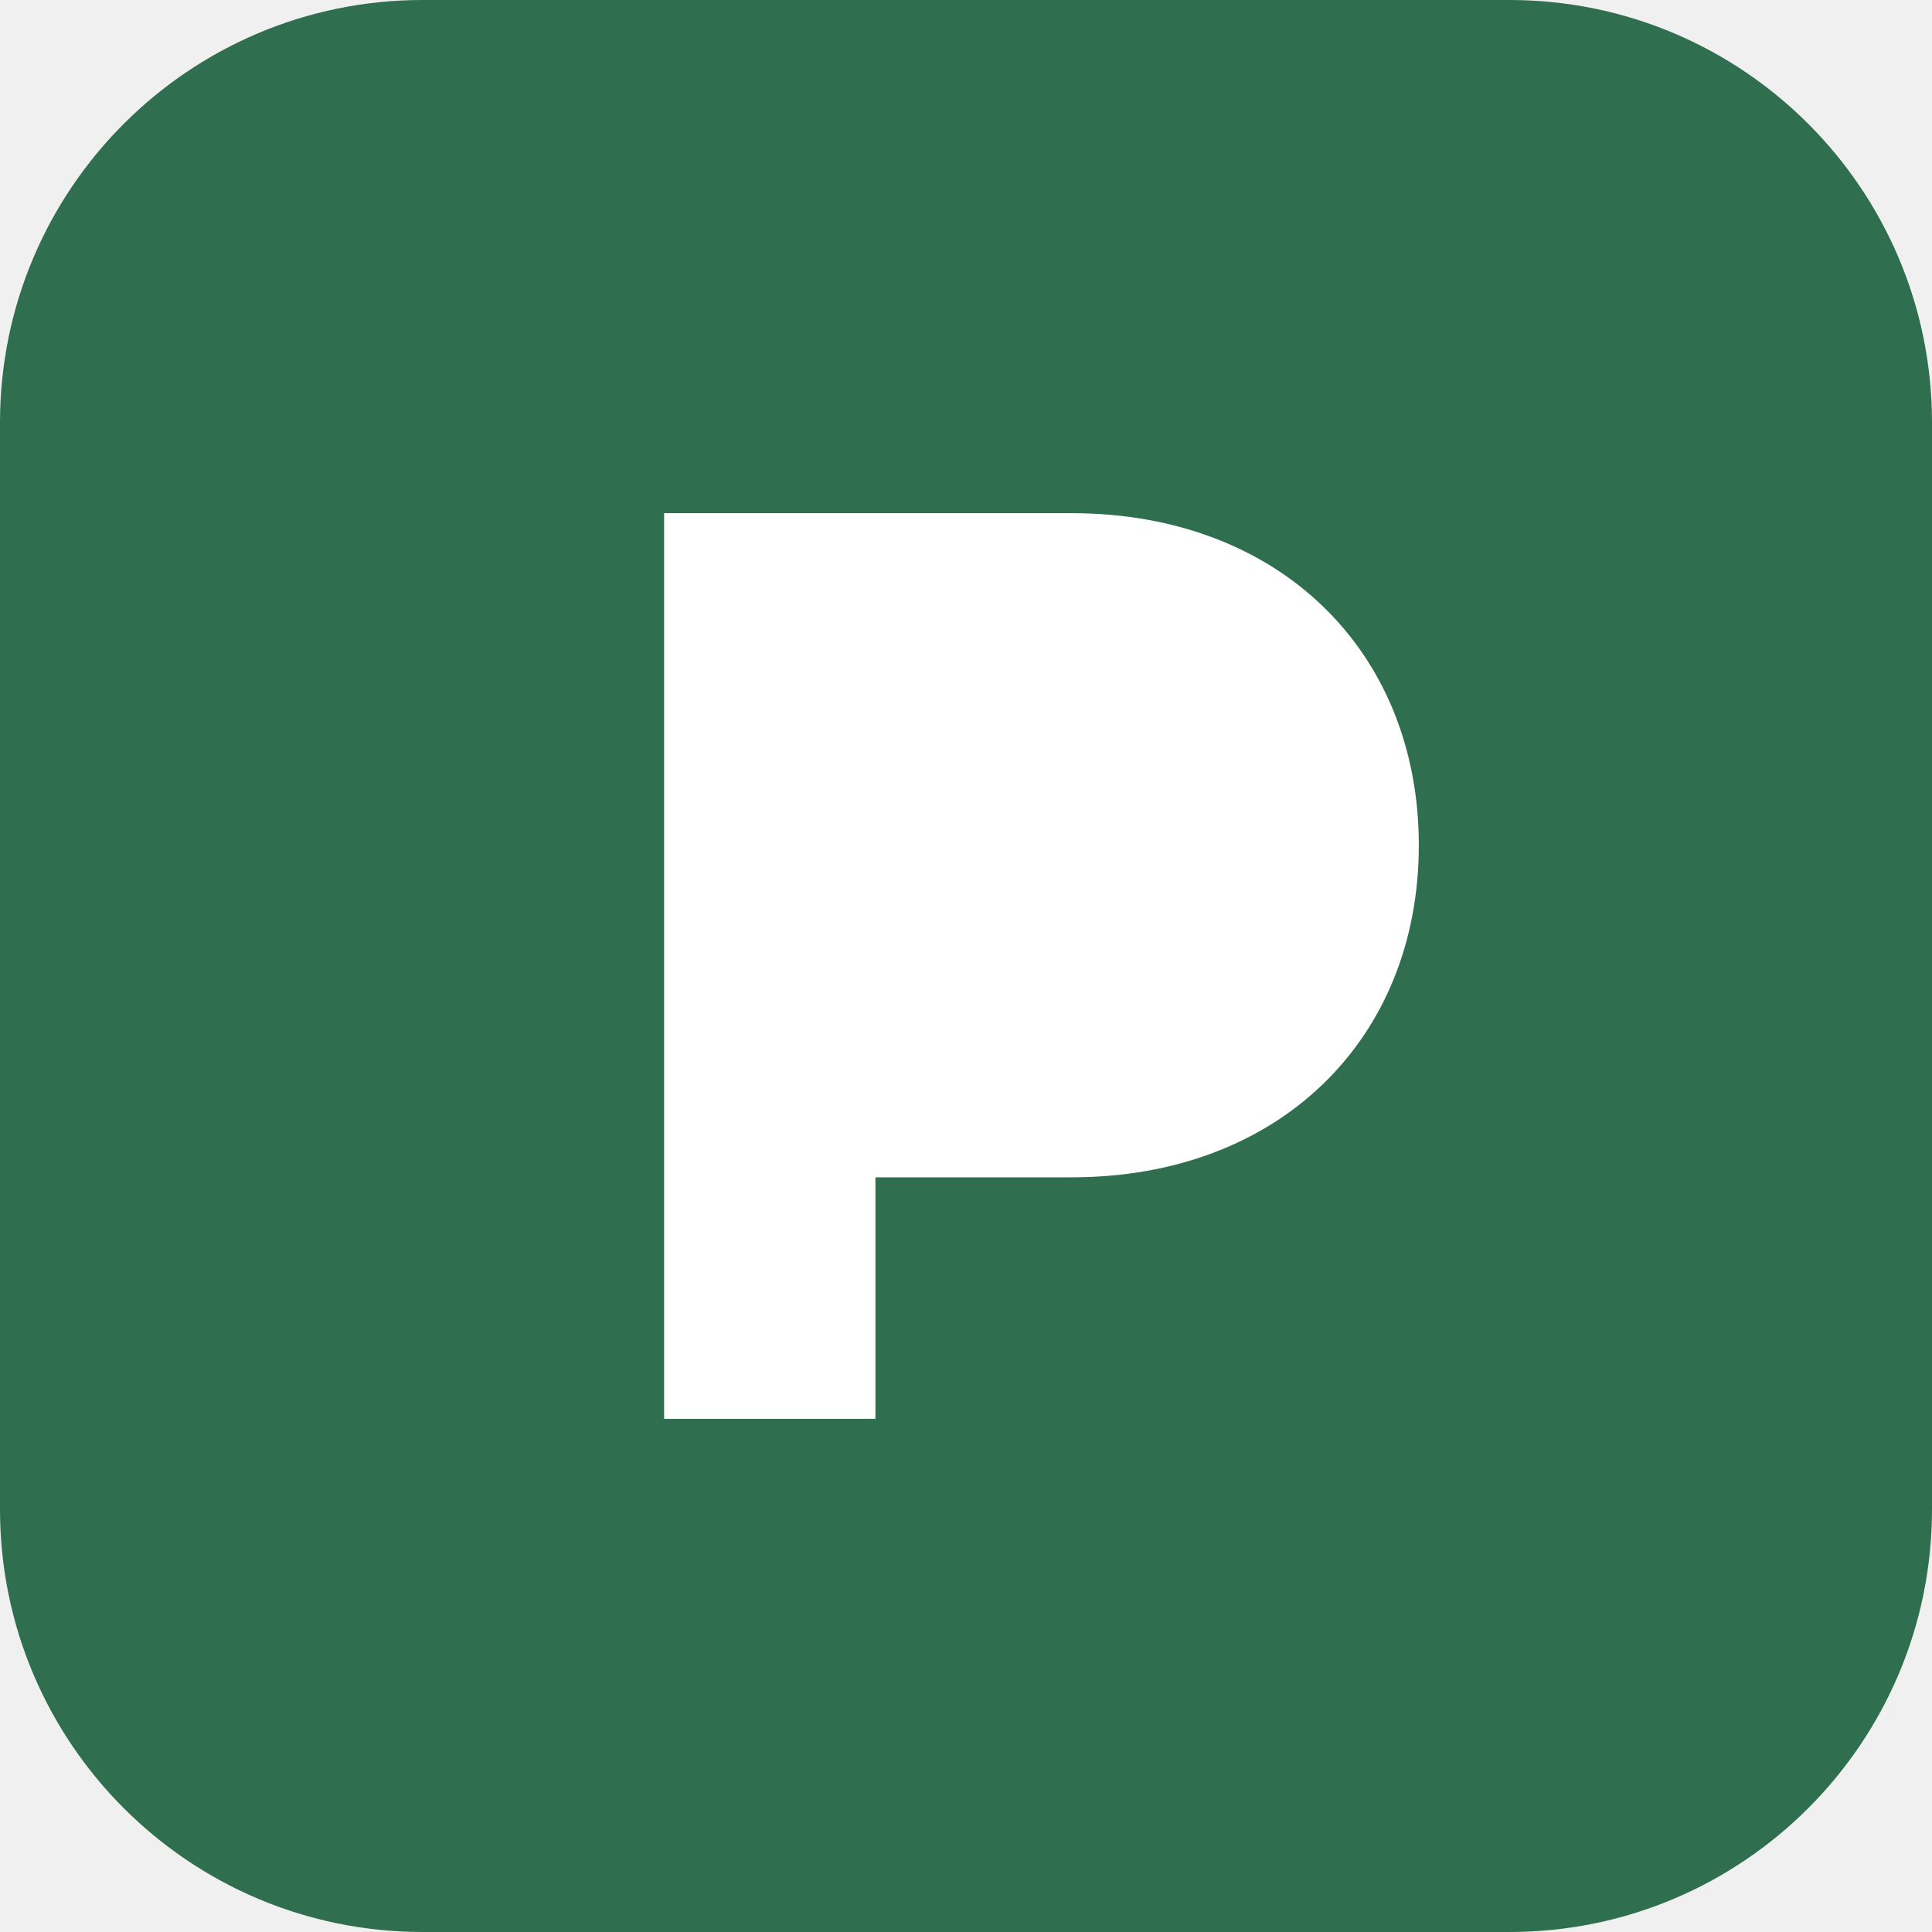
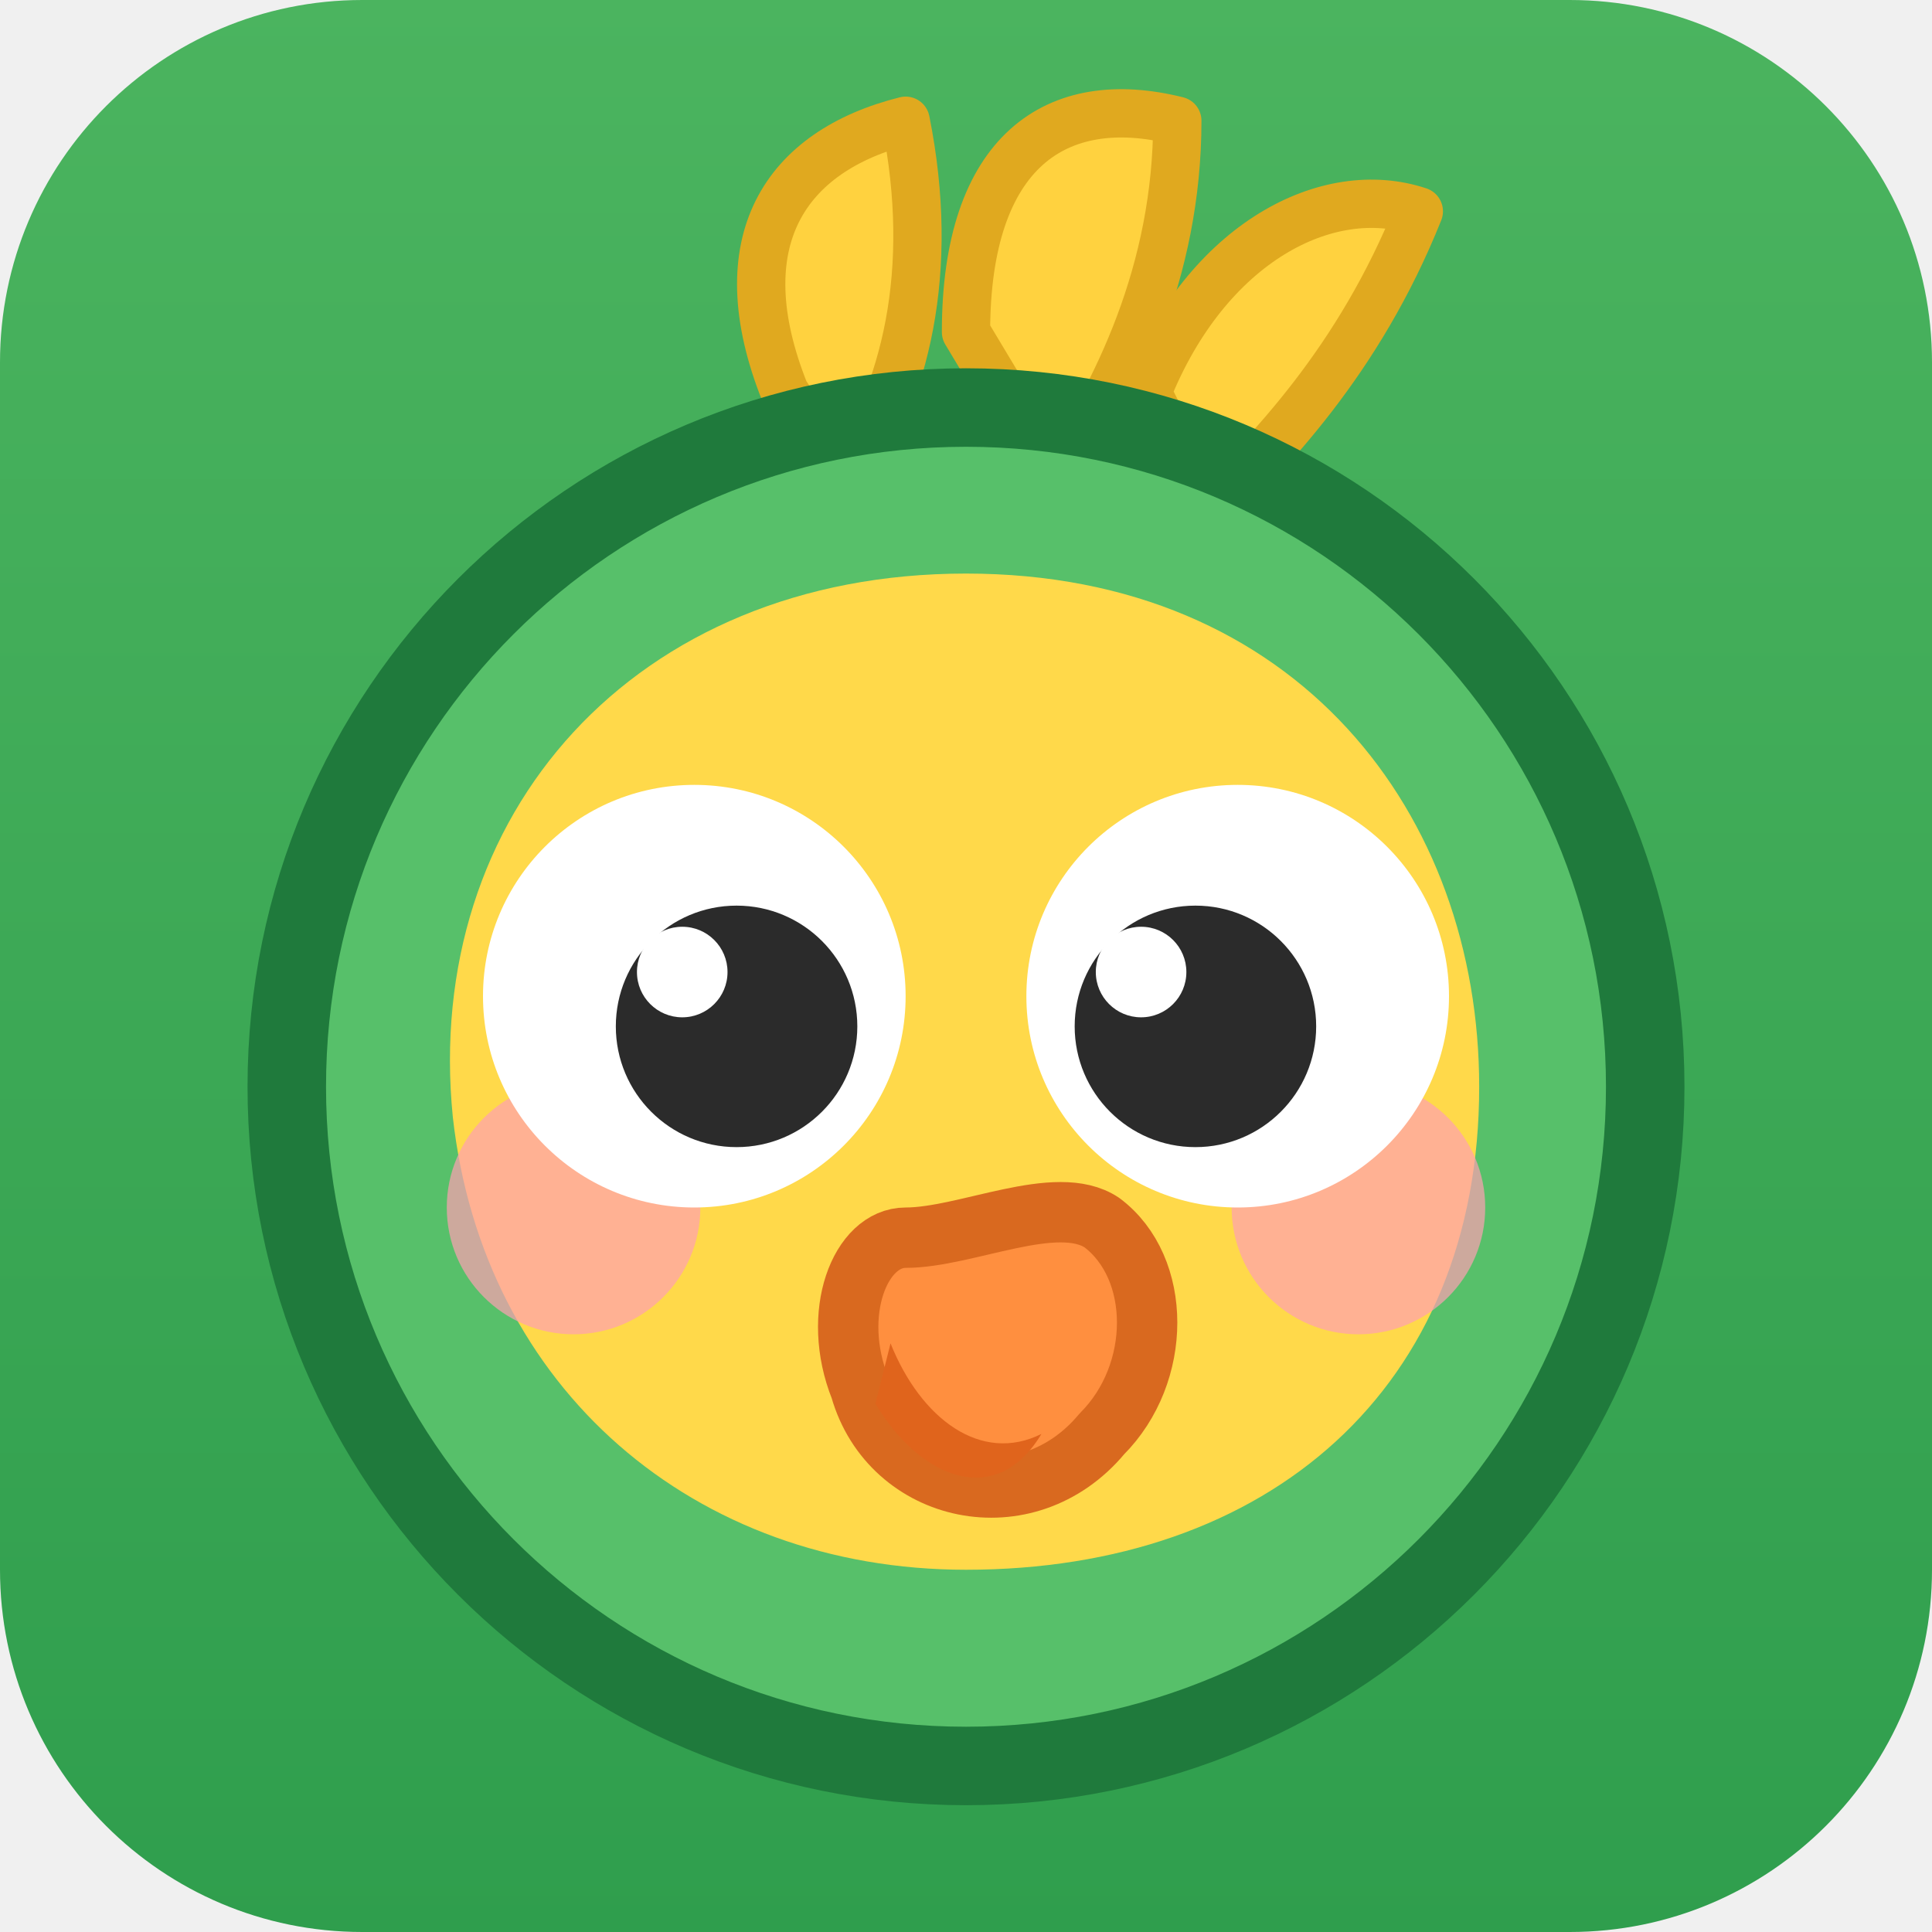
- <svg xmlns="http://www.w3.org/2000/svg" viewBox="0 0 64 64" role="img" aria-label="Parrot">
-   <rect width="64" height="64" rx="14" fill="#2f6f4f" />
-   <path d="M22 47V17h13.5C42.4 17 47 21.6 47 28s-4.6 11-11.5 11H29v8z" fill="#ffffff" />
+ <svg xmlns="http://www.w3.org/2000/svg" width="64" height="64" viewBox="0 0 64 64">
+   <defs>
+     <linearGradient id="badge" x1="0" y1="0" x2="0" y2="1">
+       <stop offset="0%" stop-color="#4bb45f" />
+       <stop offset="100%" stop-color="#2f9e4d" />
+     </linearGradient>
+   </defs>
+   <rect width="64" height="64" rx="12" fill="url(#badge)" />
+   <g fill="#ffd23f" stroke="#e0a91f" stroke-width="1.6" stroke-linejoin="round">
+     <path d="M26 13 C24 8 26 5 30 4 C31 9 30 13 28 16 Z" />
+     <path d="M32 11 C32 5 35 3 39 4 C39 9 37 13 35 16 Z" />
+     <path d="M38 13 C40 8 44 6 47 7 C45 12 42 15 40 17 Z" />
+   </g>
+   <circle cx="32" cy="36" r="22.5" fill="#57c06a" stroke="#1f7a3c" stroke-width="2.6" />
+   <path d="M32 19 C43 19 49 27 49 36 C49 46 42 52 32 52 C23 52 16 46 15 37 C14 27 21 19 32 19 Z" fill="#ffd94a" />
+   <circle cx="19" cy="40" r="4.2" fill="#ff9fb2" opacity="0.7" />
+   <circle cx="45" cy="40" r="4.2" fill="#ff9fb2" opacity="0.7" />
+   <circle cx="23" cy="33" r="7" fill="#ffffff" />
+   <circle cx="41" cy="33" r="7" fill="#ffffff" />
+   <circle cx="24.4" cy="34" r="4" fill="#2b2b2b" />
+   <circle cx="39.6" cy="34" r="4" fill="#2b2b2b" />
+   <circle cx="22.6" cy="32.2" r="1.5" fill="#ffffff" />
+   <circle cx="37.8" cy="32.2" r="1.5" fill="#ffffff" />
+   <path d="M30 41 C28.5 41 27.5 43.5 28.5 46 C29.5 49.5 34 50.5 36.5 47.5 C38.5 45.5 38.5 42 36.5 40.5 C35 39.5 32 41 30 41 Z" fill="#ff8f3f" stroke="#d9691f" stroke-width="2" stroke-linejoin="round" />
+   <path d="M29.5 44.5 C30.5 47 32.5 48.5 34.5 47.5 C33 50 30.5 49 29 46.5 Z" fill="#e0641c" />
</svg>
